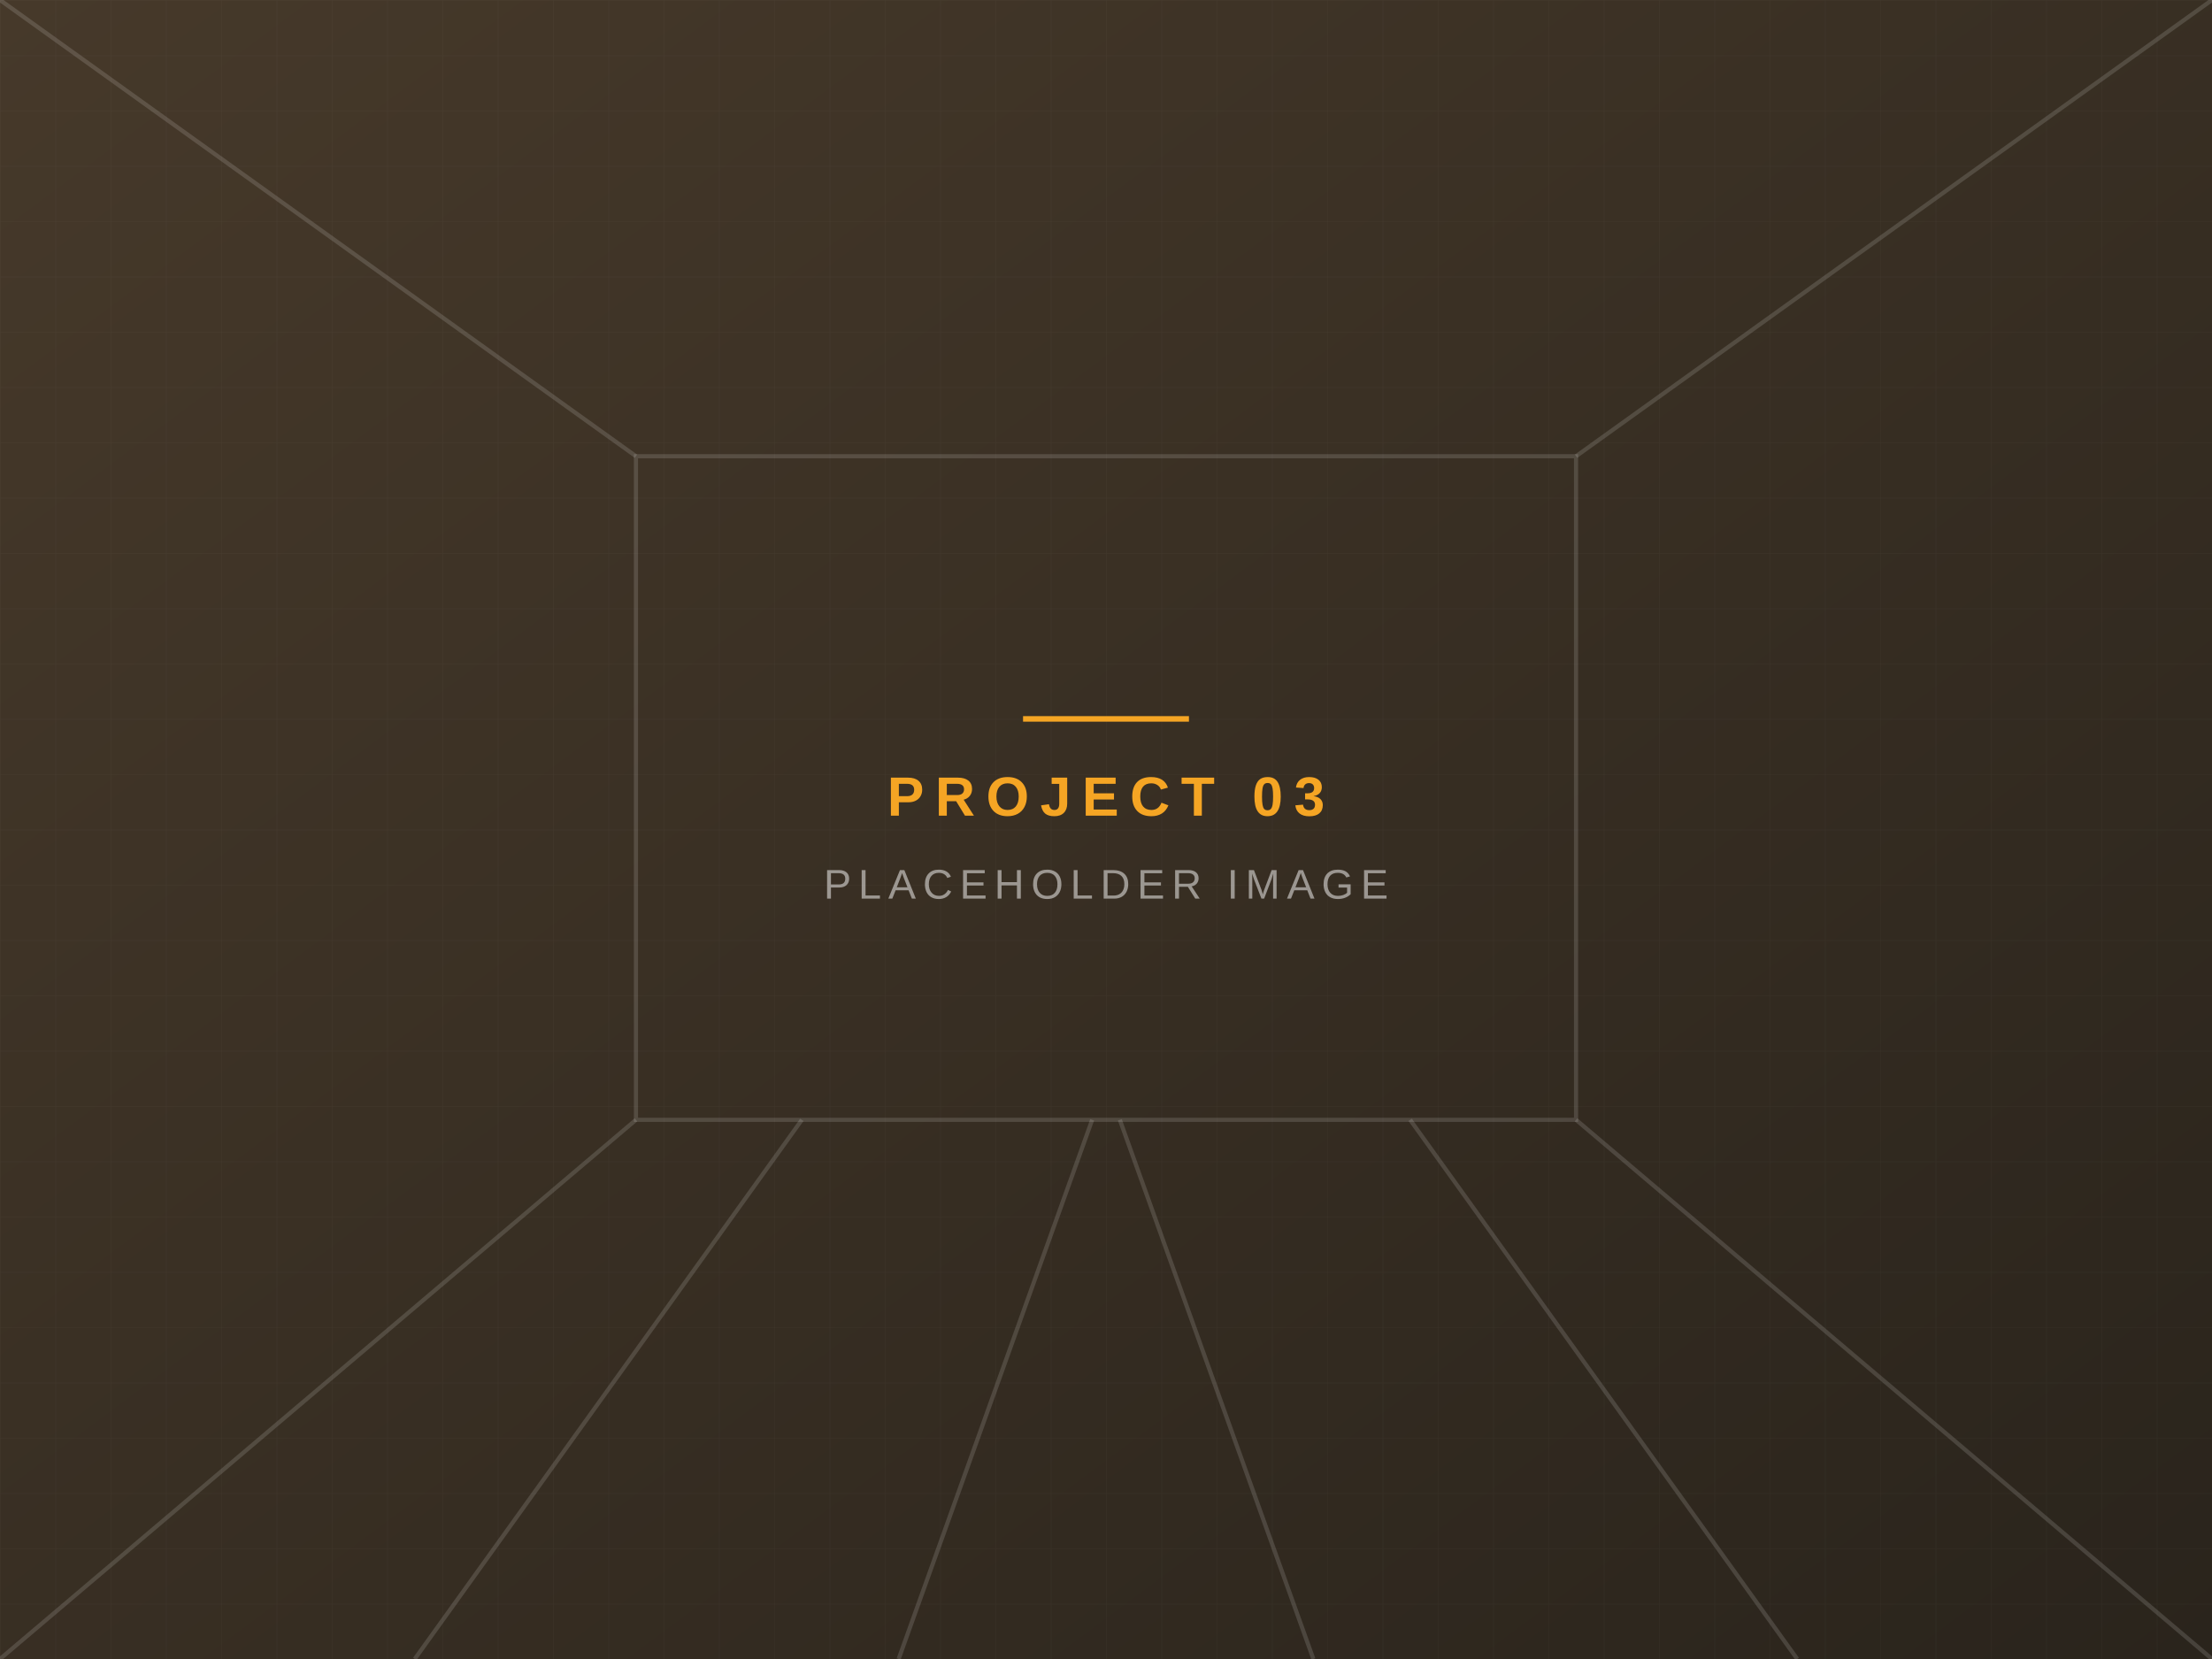
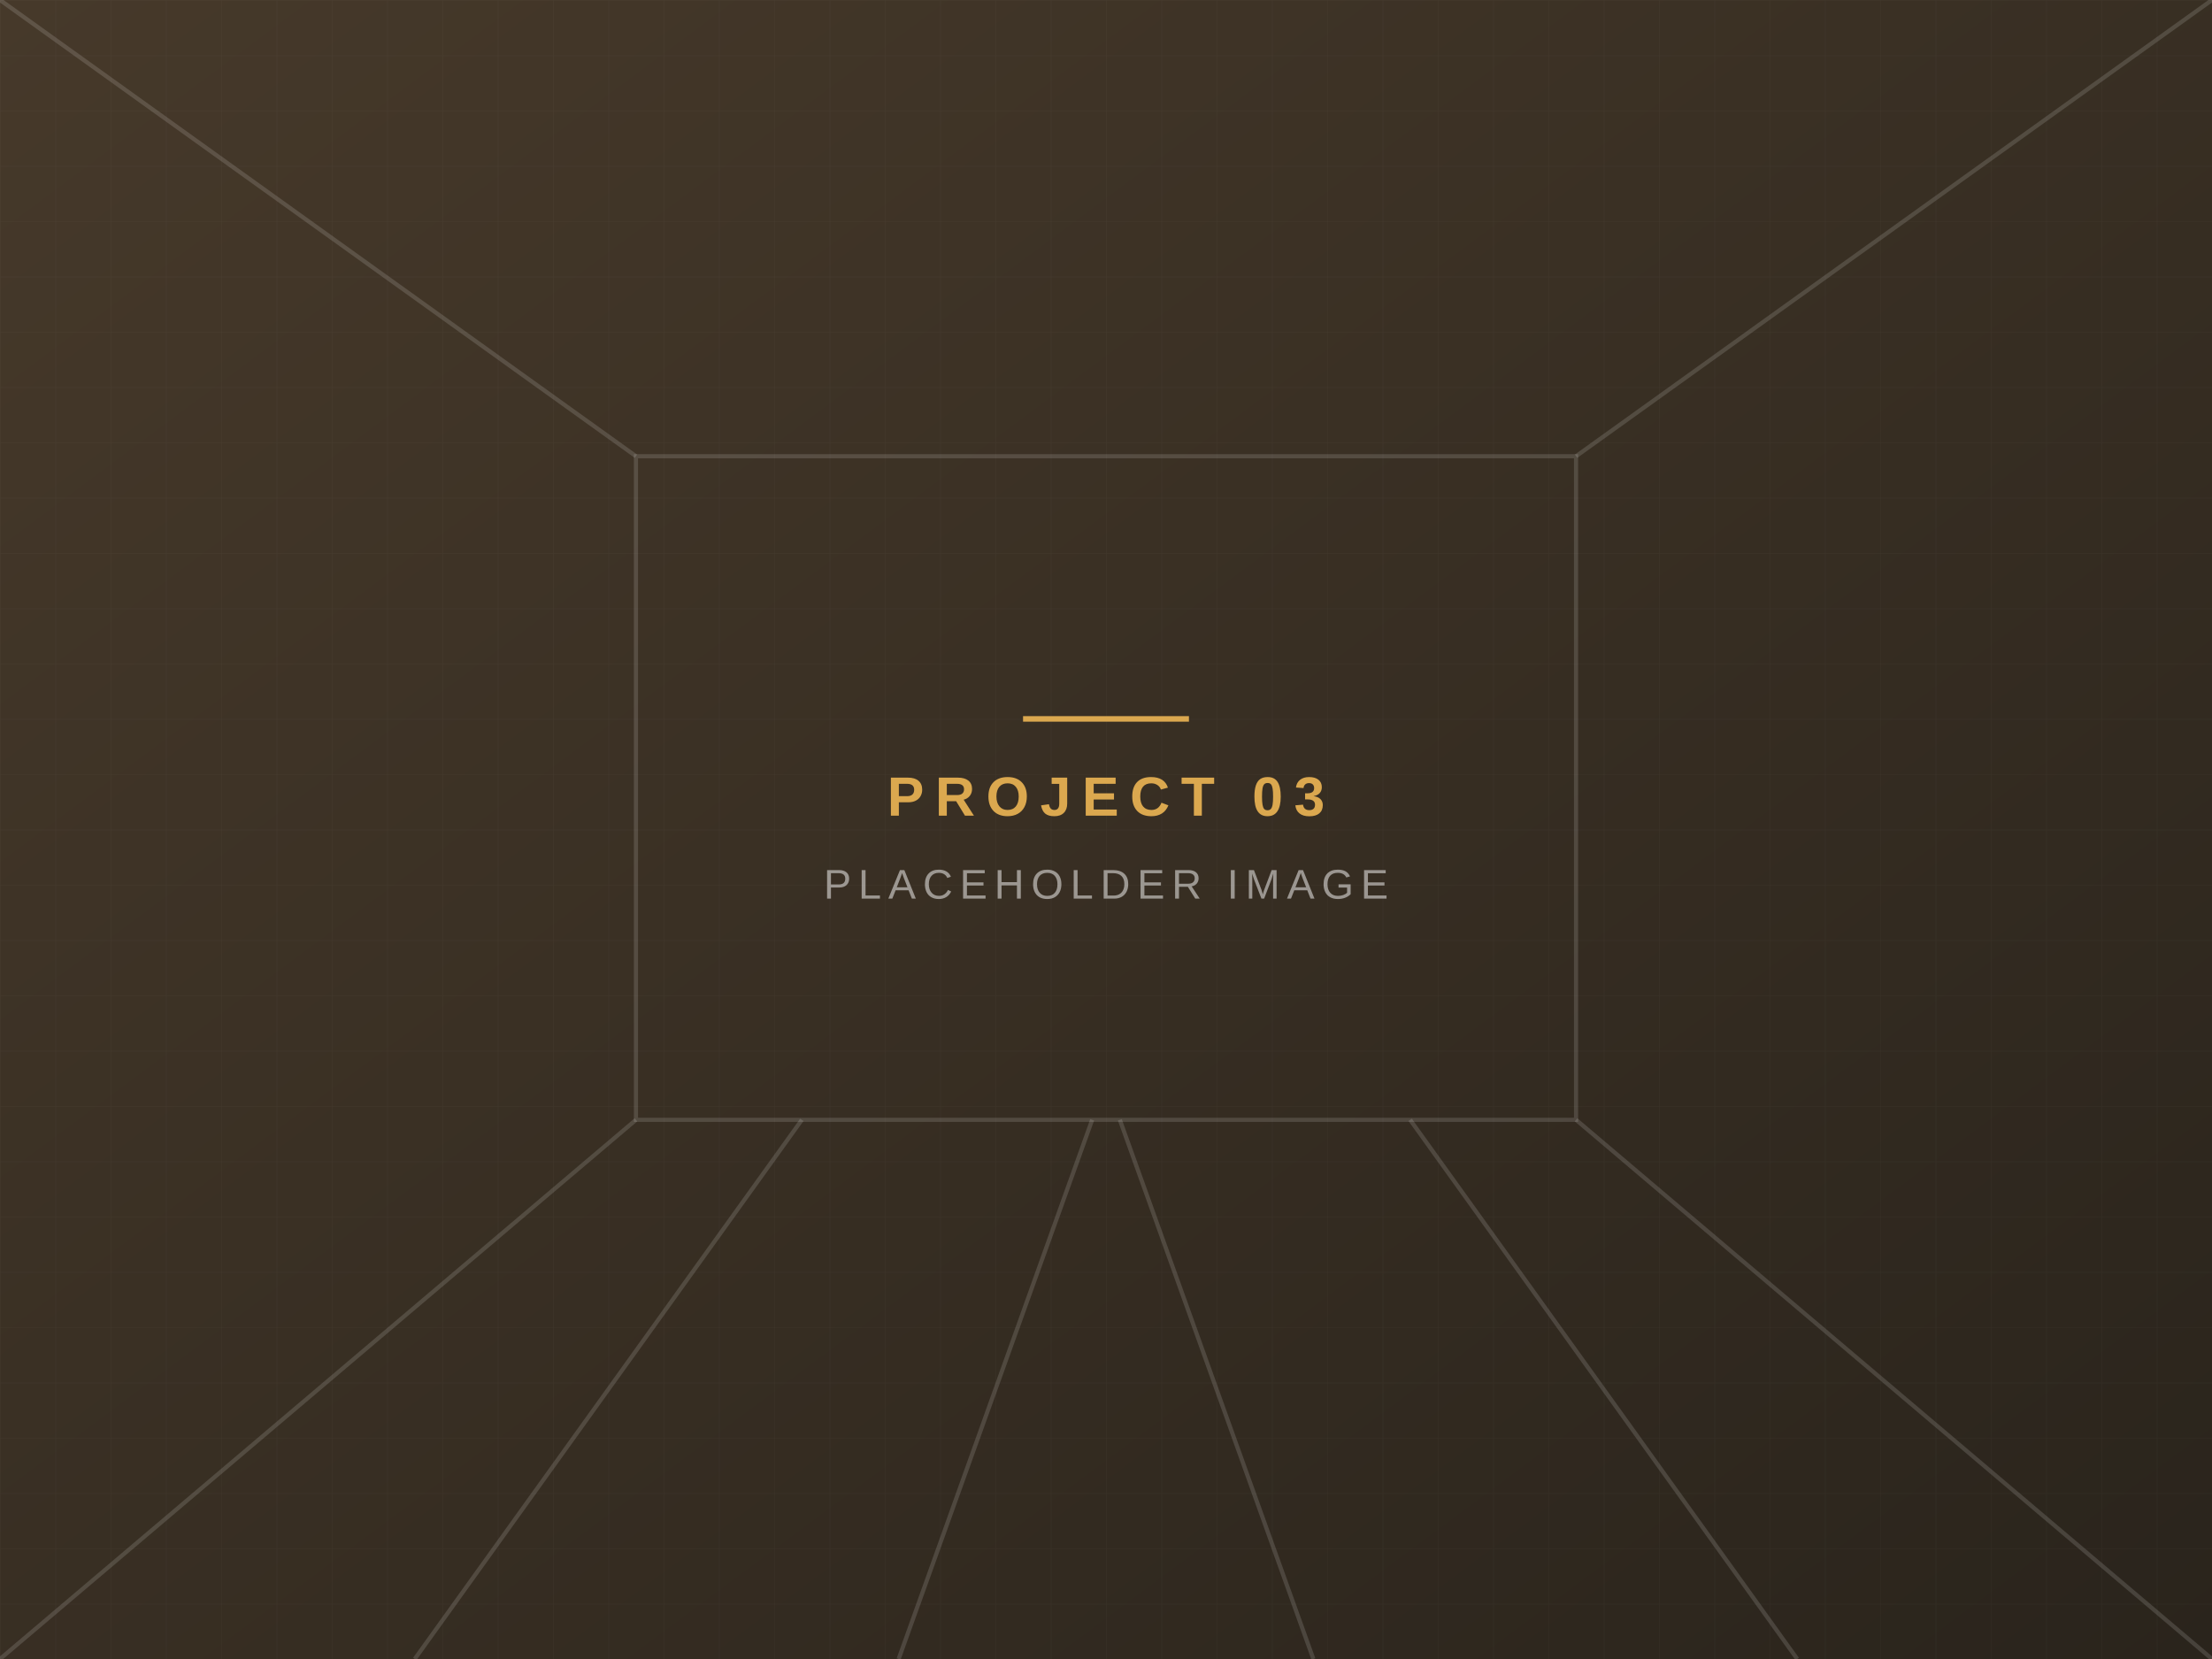
<svg xmlns="http://www.w3.org/2000/svg" width="1600" height="1200" viewBox="0 0 1600 1200">
  <defs>
    <linearGradient id="bg" x1="0" y1="0" x2="1" y2="1">
      <stop offset="0" stop-color="#46392a" />
      <stop offset="1" stop-color="#2a241c" />
    </linearGradient>
    <pattern id="g" width="40" height="40" patternUnits="userSpaceOnUse">
      <path d="M40 0H0V40" fill="none" stroke="#fff" stroke-opacity="0.03" stroke-width="1" />
    </pattern>
    <pattern id="g-major" width="200" height="200" patternUnits="userSpaceOnUse">
      <path d="M200 0H0V200" fill="none" stroke="#fff" stroke-opacity="0.06" stroke-width="1.5" />
    </pattern>
  </defs>
  <rect width="1600" height="1200" fill="url(#bg)" />
  <rect width="1600" height="1200" fill="url(#g)" />
  <g fill="none" stroke="#fff" stroke-opacity=".14" stroke-width="3">
    <rect x="460" y="330" width="680" height="480" />
    <path d="M0 0l460 330M1600 0l-460 330M0 1200l460-390M1600 1200l-460-390" />
    <path d="M300 1200l280-390M650 1200l140-390M950 1200l-140-390M1300 1200l-280-390" />
  </g>
-   <path d="M740 520h120" stroke="#f5a524" stroke-width="4" />
-   <text x="800" y="590" text-anchor="middle" fill="#f5a524" font-family="'Barlow Condensed','Arial Narrow','Helvetica Neue',Arial,sans-serif" font-size="40" font-weight="600" letter-spacing="8">PROJECT 03</text>
+   <path d="M740 520h120" stroke="#dba84f" stroke-width="4" />
+   <text x="800" y="590" text-anchor="middle" fill="#dba84f" font-family="'Barlow Condensed','Arial Narrow','Helvetica Neue',Arial,sans-serif" font-size="40" font-weight="600" letter-spacing="8">PROJECT 03</text>
  <text x="800" y="650" text-anchor="middle" fill="#fff" fill-opacity=".5" font-family="'Barlow Condensed','Arial Narrow','Helvetica Neue',Arial,sans-serif" font-size="30" letter-spacing="5">PLACEHOLDER IMAGE</text>
</svg>
